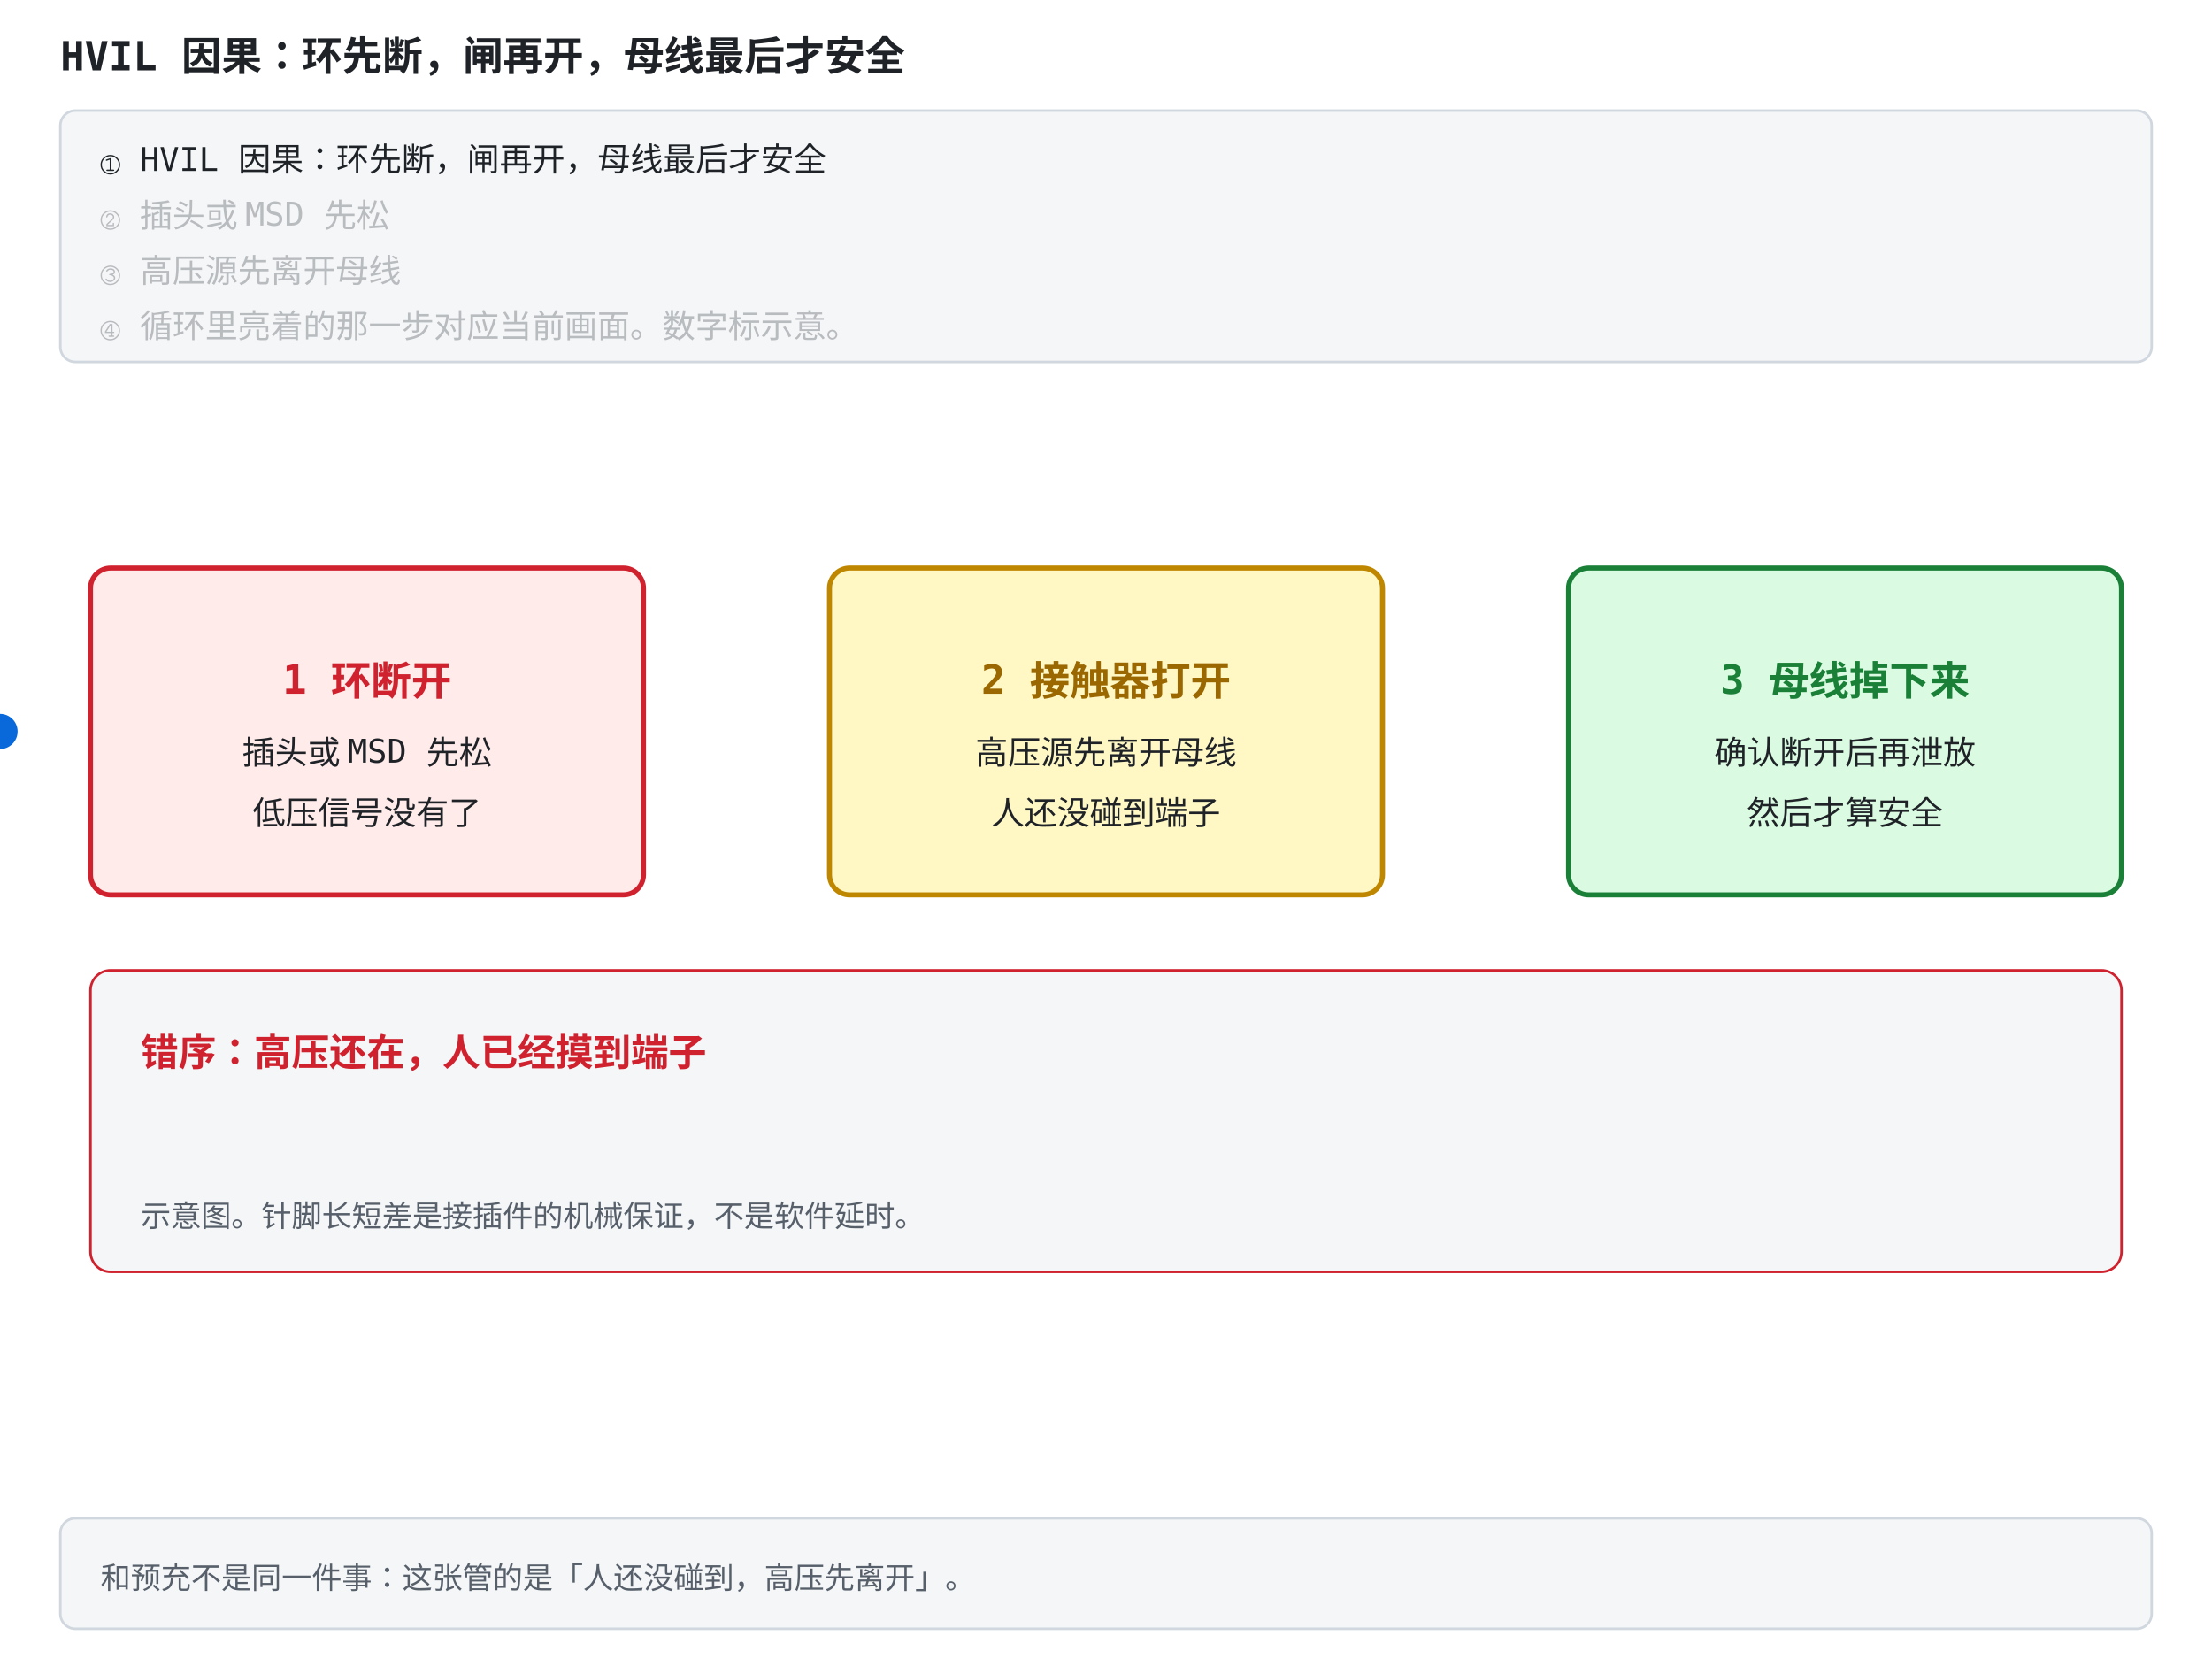
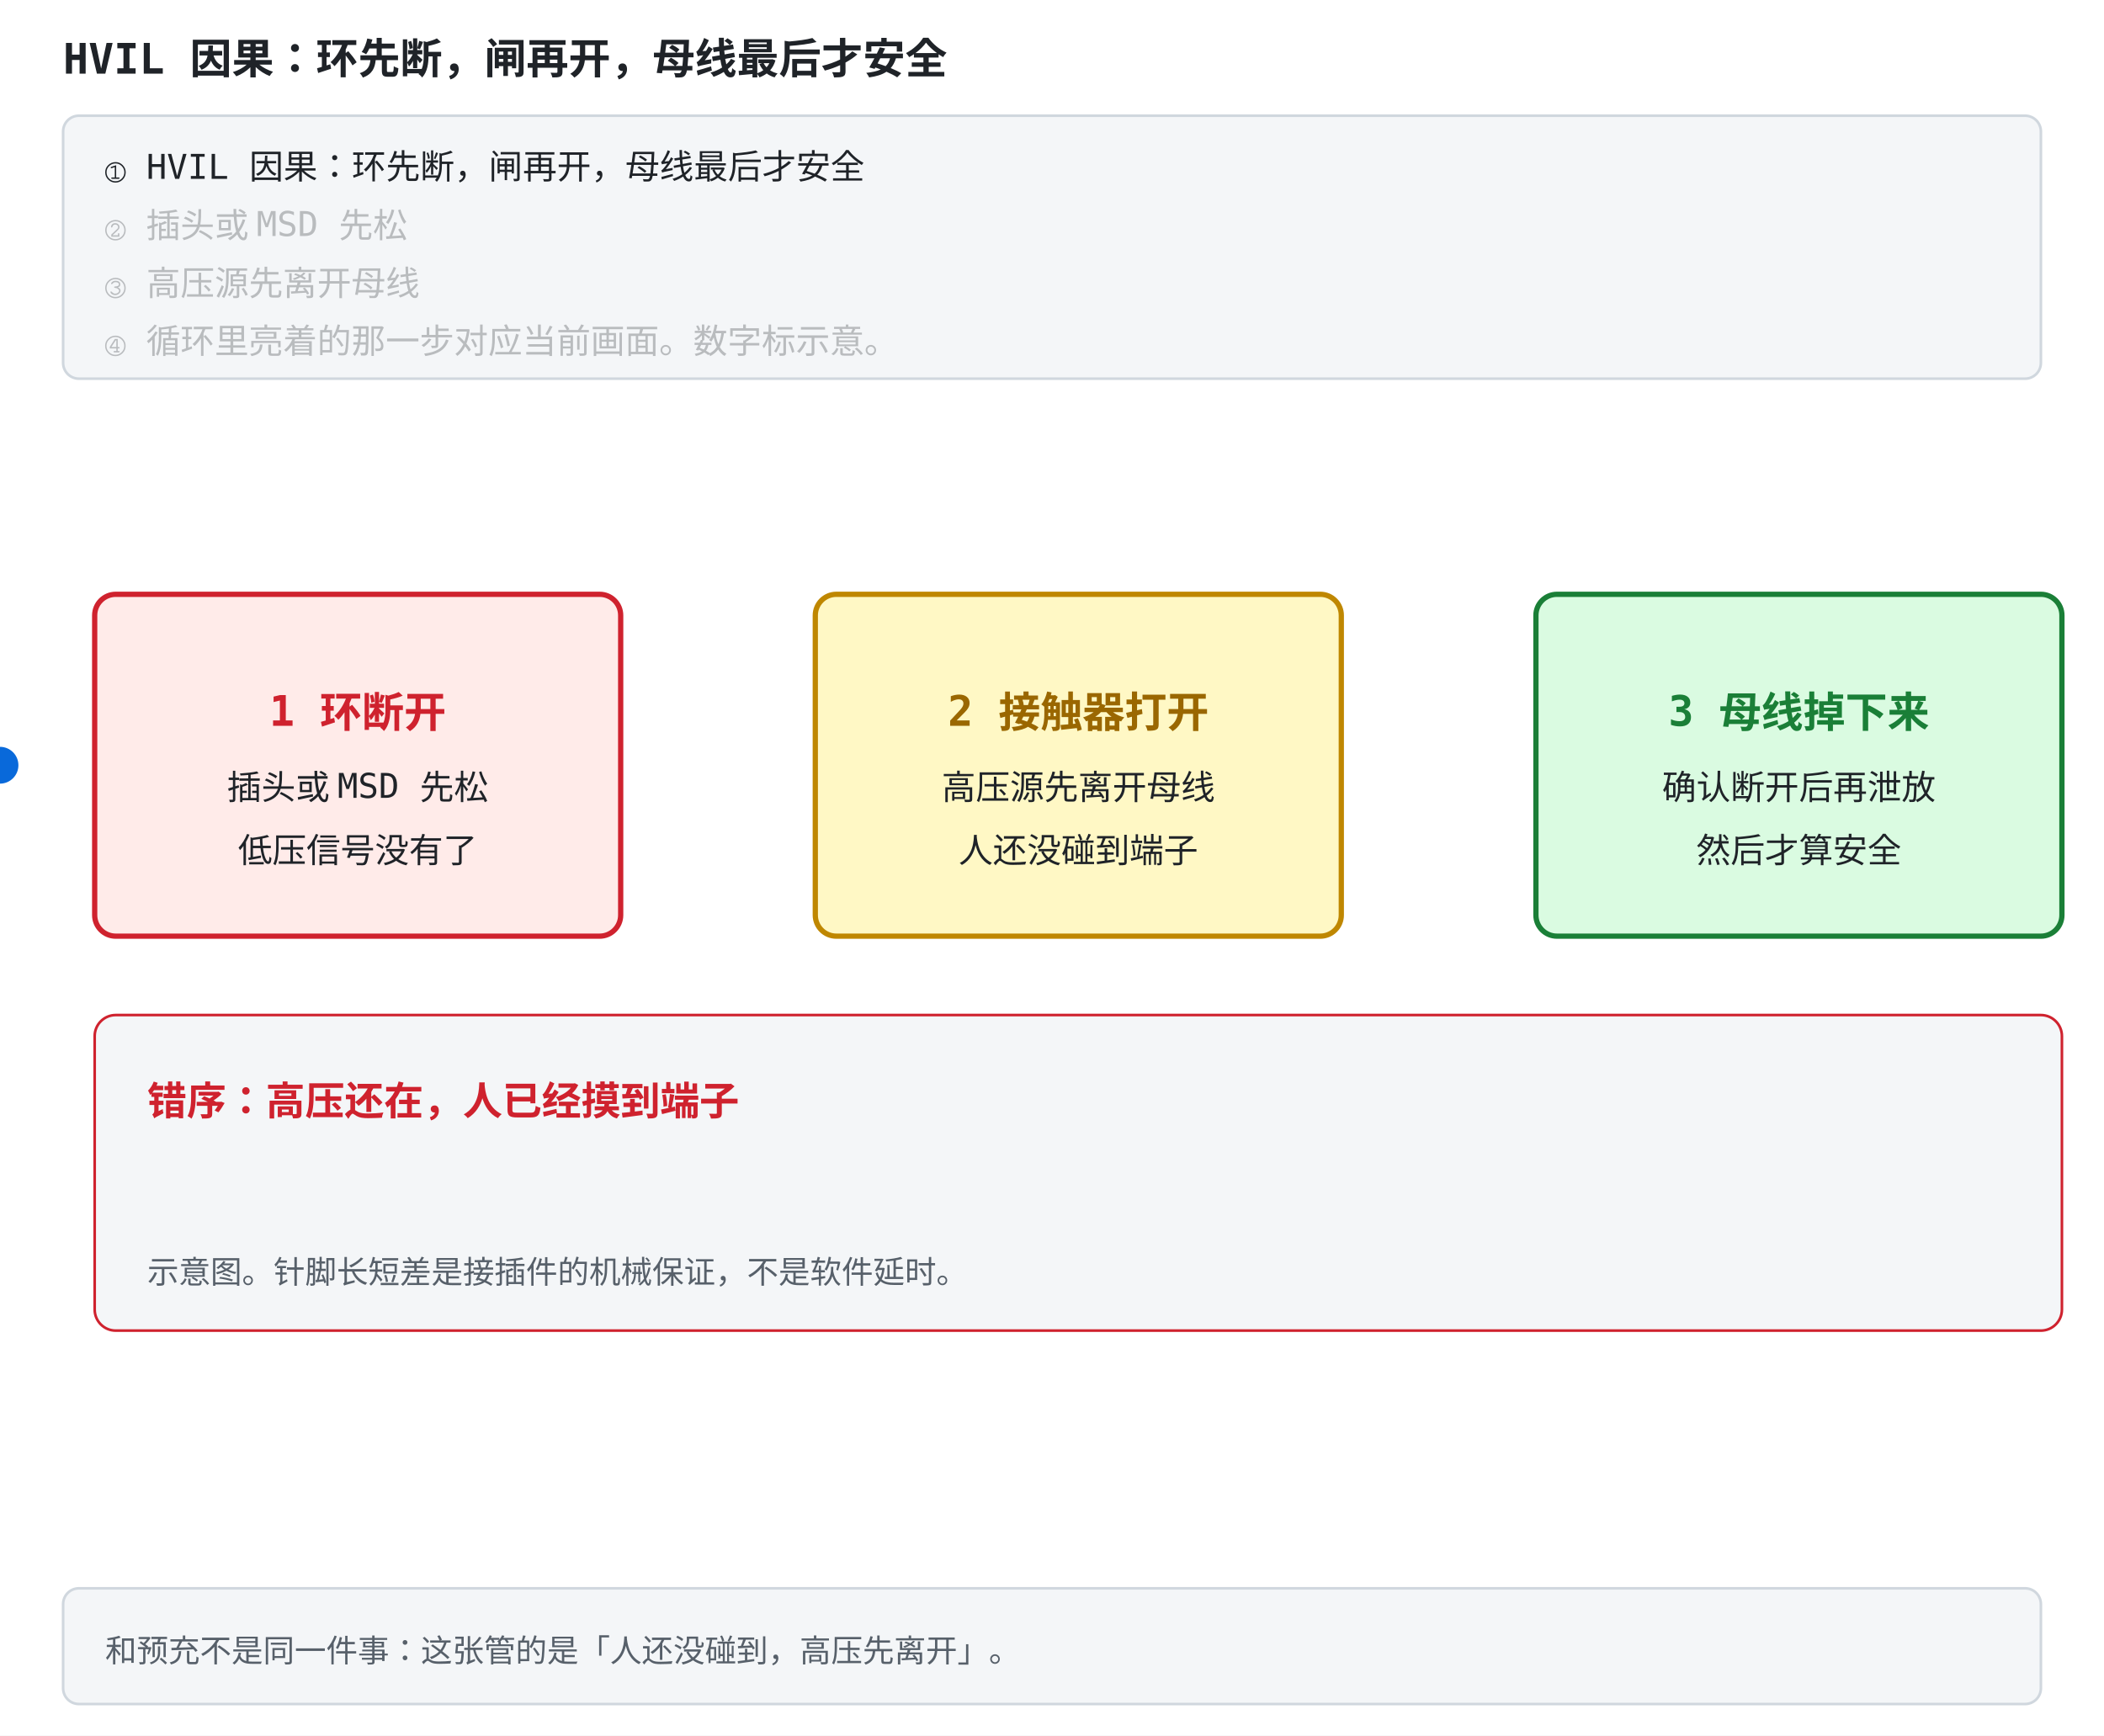
- <svg xmlns="http://www.w3.org/2000/svg" width="880" height="660" viewBox="0 -156 880 660" role="img" font-family="ui-monospace, Consolas, monospace">
+ <svg xmlns="http://www.w3.org/2000/svg" width="800" height="660" viewBox="0 -156 800 660" role="img" font-family="ui-monospace, Consolas, monospace">
  <style>
    .bg { fill: #ffffff; }
    .panel { fill: #f4f6f8; stroke: #d0d7de; }
    .fill-boxb { fill: #ddf4ff; }
    .fill-boxg { fill: #dafbe1; }
    .fill-boxr { fill: #ffebe9; }
    .fill-boxy { fill: #fff8c5; }
    .fill-b { fill: #0969da; }
    .fill-g { fill: #1a7f37; }
    .fill-r { fill: #cf222e; }
    .fill-y { fill: #9a6700; }
    .fill-ink { fill: #57606a; }
    .fill-muted { fill: #e2e8f0; }
    .fill-lockb { fill: #0969da; }
    .stroke-panel { stroke: #d0d7de; }
    .stroke-axis { stroke: #57606a; }
    .stroke-b { stroke: #0969da; }
    .stroke-g { stroke: #1a7f37; }
    .stroke-r { stroke: #cf222e; }
    .stroke-y { stroke: #bf8700; }
    .stroke-check { stroke: #ffffff; }
    .axis { stroke: #57606a; stroke-width: 1.5; fill: none; }
    .grid { stroke: #d0d7de; stroke-width: 1; fill: none; }
    .txt { fill: #1f2328; font-size: 13px; }
    .small { fill: #57606a; font-size: 12px; }
    .title { fill: #1f2328; font-size: 16px; font-weight: bold; }
    .hi { fill: #0969da; }
    .warn { fill: #cf222e; }
    .ok { fill: #1a7f37; }
    .gold { fill: #9a6700; }
    .on { fill: #ffffff; font-size: 13px; font-weight: bold; }
    .lineb { stroke: #0969da; stroke-width: 2.5; fill: none; }
    @media (prefers-color-scheme: dark) {
      .bg { fill: #0d1117; }
      .panel { fill: #161b22; stroke: #30363d; }
      .fill-boxb { fill: #12233a; }
      .fill-boxg { fill: #0f2415; }
      .fill-boxr { fill: #3d1214; }
      .fill-boxy { fill: #2d2607; }
      .fill-b { fill: #4493f8; }
      .fill-g { fill: #3fb950; }
      .fill-r { fill: #ff7b72; }
      .fill-y { fill: #d29922; }
      .fill-ink { fill: #8b949e; }
      .fill-muted { fill: #30363d; }
      .fill-lockb { fill: #0969da; }
      .stroke-panel { stroke: #30363d; }
      .stroke-axis { stroke: #8b949e; }
      .stroke-b { stroke: #4493f8; }
      .stroke-g { stroke: #3fb950; }
      .stroke-r { stroke: #ff7b72; }
      .stroke-y { stroke: #d29922; }
      .stroke-check { stroke: #0d1117; }
      .axis { stroke: #8b949e; }
      .grid { stroke: #30363d; }
      .txt { fill: #e6edf3; }
      .small { fill: #8b949e; }
      .title { fill: #e6edf3; }
      .hi { fill: #4493f8; }
      .warn { fill: #ff7b72; }
      .ok { fill: #3fb950; }
      .gold { fill: #d29922; }
      .on { fill: #ffffff; }
      .lineb { stroke: #4493f8; }
    }
</style>
-   <rect class="bg" x="0" y="-156" width="880" height="660" />
+   <rect class="bg" x="0" y="-156" width="800" height="660" />
  <text class="title" x="24" y="-128">HVIL 因果：环先断，闸再开，母线最后才安全</text>
-   <rect class="panel" x="24" y="-112" width="832" height="100" rx="6" />
+   <rect class="panel" x="24" y="-112" width="752" height="100" rx="6" />
  <text class="txt" x="40" y="-88" opacity="1">① HVIL 因果：环先断，闸再开，母线最后才安全<animate attributeName="opacity" values="1;1;0.28;0.28;0.28;0.28;0.28;0.28" keyTimes="0;0.249;0.25;0.499;0.5;0.749;0.75;1" dur="12s" repeatCount="indefinite" />
  </text>
  <text class="txt" x="40" y="-66" opacity="0.28">② 插头或 MSD 先松<animate attributeName="opacity" values="0.28;0.28;1;1;0.28;0.28;0.28;0.28" keyTimes="0;0.249;0.25;0.499;0.5;0.749;0.75;1" dur="12s" repeatCount="indefinite" />
  </text>
  <text class="txt" x="40" y="-44" opacity="0.28">③ 高压源先离开母线<animate attributeName="opacity" values="0.28;0.28;0.28;0.28;1;1;0.28;0.28" keyTimes="0;0.249;0.25;0.499;0.5;0.749;0.75;1" dur="12s" repeatCount="indefinite" />
  </text>
  <text class="txt" x="40" y="-22" opacity="0.28">④ 循环里亮着的那一步对应当前画面。数字标示意。<animate attributeName="opacity" values="0.28;0.28;0.28;0.28;0.28;0.28;1;1" keyTimes="0;0.249;0.25;0.499;0.5;0.749;0.75;1" dur="12s" repeatCount="indefinite" />
  </text>
-   <rect class="panel" x="24" y="448" width="832" height="44" rx="6" />
+   <rect class="panel" x="24" y="448" width="752" height="44" rx="6" />
  <text class="small" x="40" y="476">和预充不是同一件事：这张管的是「人还没碰到，高压先离开」。</text>
-   <rect width="880" height="440" class="bg" />
-   <rect x="36" y="70" width="220" height="130" rx="8" stroke-width="2" class="fill-boxr stroke-r">
+   <rect width="800" height="440" class="bg" />
+   <rect x="36" y="70" width="200" height="130" rx="8" stroke-width="2" class="fill-boxr stroke-r">
    <animate attributeName="stroke-width" values="5;2;2;5" keyTimes="0;0.3;0.7;1" dur="8s" repeatCount="indefinite" />
  </rect>
-   <text x="146" y="120" text-anchor="middle" font-size="16" font-weight="bold" class="warn">1 环断开</text>
-   <text x="146" y="148" text-anchor="middle" font-size="13" class="txt">插头或 MSD 先松</text>
-   <text x="146" y="172" text-anchor="middle" font-size="13" class="txt">低压信号没有了</text>
-   <rect x="330" y="70" width="220" height="130" rx="8" stroke-width="2" class="fill-boxy stroke-y">
+   <text x="136" y="120" text-anchor="middle" font-size="16" font-weight="bold" class="warn">1 环断开</text>
+   <text x="136" y="148" text-anchor="middle" font-size="13" class="txt">插头或 MSD 先松</text>
+   <text x="136" y="172" text-anchor="middle" font-size="13" class="txt">低压信号没有了</text>
+   <rect x="310" y="70" width="200" height="130" rx="8" stroke-width="2" class="fill-boxy stroke-y">
    <animate attributeName="stroke-width" values="2;5;2;2" keyTimes="0;0.4;0.7;1" dur="8s" repeatCount="indefinite" />
  </rect>
-   <text x="440" y="120" text-anchor="middle" font-size="16" font-weight="bold" class="gold">2 接触器打开</text>
-   <text x="440" y="148" text-anchor="middle" font-size="13" class="txt">高压源先离开母线</text>
-   <text x="440" y="172" text-anchor="middle" font-size="13" class="txt">人还没碰到端子</text>
-   <rect x="624" y="70" width="220" height="130" rx="8" stroke-width="2" class="fill-boxg stroke-g">
+   <text x="410" y="120" text-anchor="middle" font-size="16" font-weight="bold" class="gold">2 接触器打开</text>
+   <text x="410" y="148" text-anchor="middle" font-size="13" class="txt">高压源先离开母线</text>
+   <text x="410" y="172" text-anchor="middle" font-size="13" class="txt">人还没碰到端子</text>
+   <rect x="584" y="70" width="200" height="130" rx="8" stroke-width="2" class="fill-boxg stroke-g">
    <animate attributeName="stroke-width" values="2;2;5;2" keyTimes="0;0.45;0.7;1" dur="8s" repeatCount="indefinite" />
  </rect>
-   <text x="734" y="120" text-anchor="middle" font-size="16" font-weight="bold" class="ok">3 母线掉下来</text>
-   <text x="734" y="148" text-anchor="middle" font-size="13" class="txt">确认断开后再泄放</text>
-   <text x="734" y="172" text-anchor="middle" font-size="13" class="txt">然后才算安全</text>
+   <text x="684" y="120" text-anchor="middle" font-size="16" font-weight="bold" class="ok">3 母线掉下来</text>
+   <text x="684" y="148" text-anchor="middle" font-size="13" class="txt">确认断开后再泄放</text>
+   <text x="684" y="172" text-anchor="middle" font-size="13" class="txt">然后才算安全</text>
  <circle cy="135" r="7" class="fill-b">
-     <animate attributeName="cx" values="146;440;734;146" keyTimes="0;0.33;0.66;1" dur="8s" repeatCount="indefinite" />
+     <animate attributeName="cx" values="136;410;684;136" keyTimes="0;0.33;0.66;1" dur="8s" repeatCount="indefinite" />
  </circle>
-   <rect x="36" y="230" width="808" height="120" rx="8" class="panel stroke-r" />
+   <rect x="36" y="230" width="748" height="120" rx="8" class="panel stroke-r" />
  <text x="56" y="268" font-size="15" font-weight="bold" opacity="1" class="warn">错序：高压还在，人已经摸到端子
    <animate attributeName="opacity" values="1;0;0;1" keyTimes="0;0.25;0.8;1" dur="8s" repeatCount="indefinite" />
  </text>
  <text x="56" y="300" font-size="15" opacity="0" class="ok">对序：信号针短，先断；高压针长，后断。环没了就不要再合闸。
    <animate attributeName="opacity" values="0;1;1;0;0" keyTimes="0;0.3;0.75;0.85;1" dur="8s" repeatCount="indefinite" />
  </text>
  <text x="56" y="332" font-size="13" class="small">示意图。针脚长短差是接插件的机械保证，不是软件延时。</text>
</svg>
